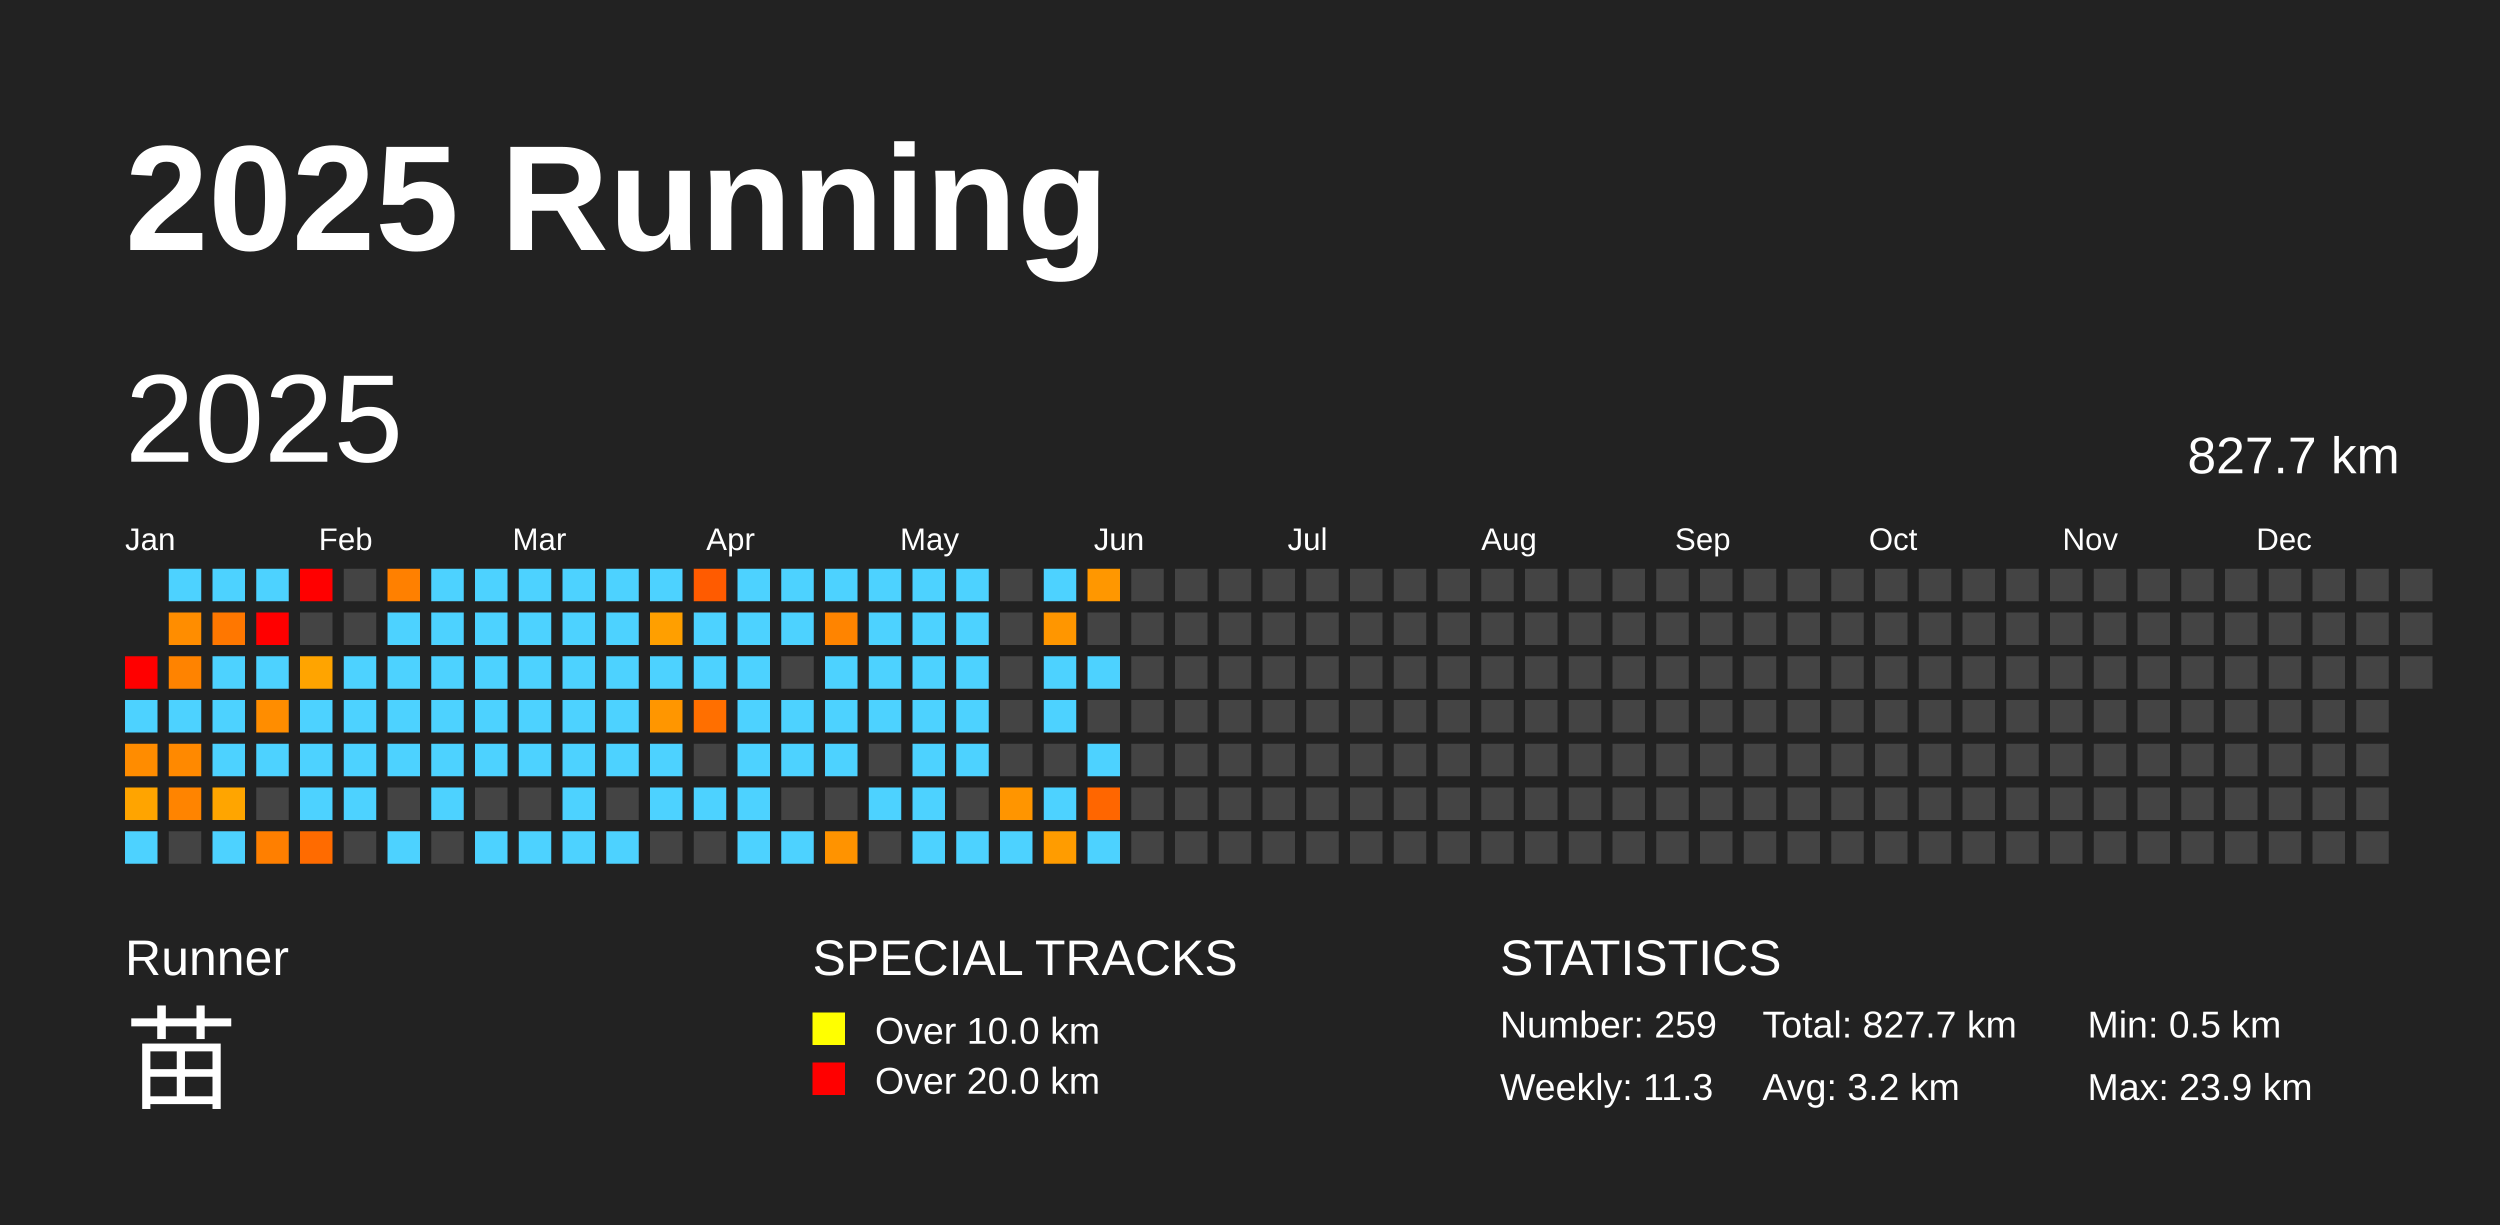
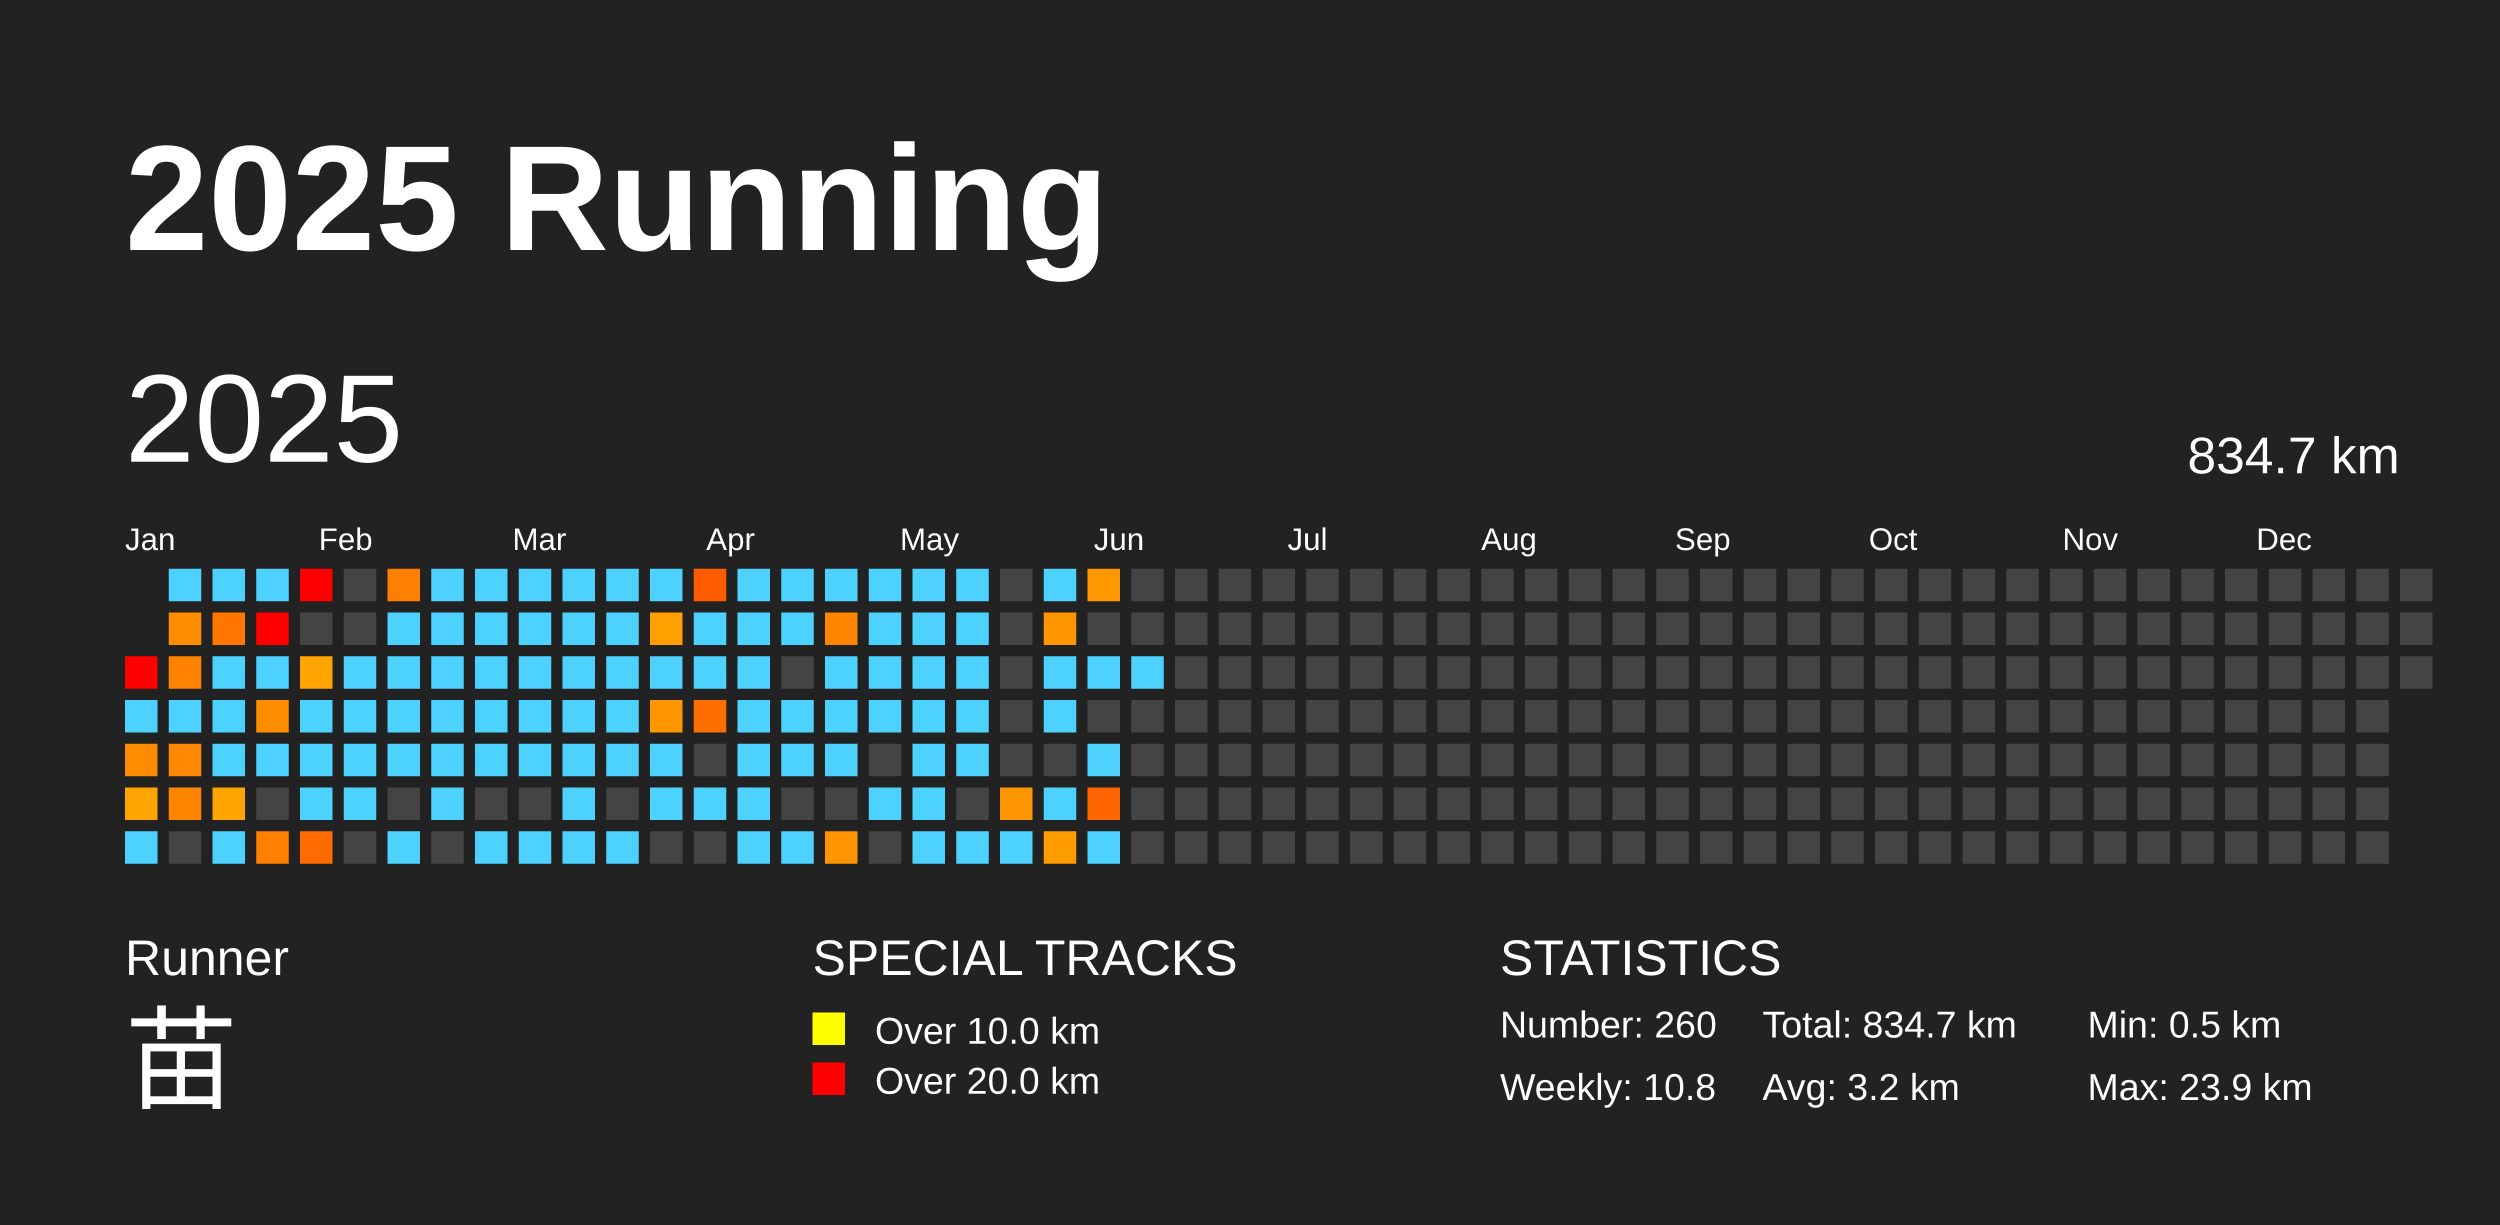
<svg xmlns="http://www.w3.org/2000/svg" baseProfile="full" height="98mm" version="1.1" viewBox="0,0,200,98" width="200mm">
  <defs />
  <rect fill="#222222" height="98" width="200" x="0" y="0" />
  <text fill="#FFFFFF" style="font-size:12px; font-family:Arial; font-weight:bold;" x="10" y="20">2025 Running</text>
  <text fill="#FFFFFF" style="font-size:4px; font-family:Arial" x="10" y="78">Runner</text>
  <text fill="#FFFFFF" style="font-size:9px; font-family:Arial" x="10" y="88">苗</text>
  <text fill="#FFFFFF" style="font-size:4px; font-family:Arial" x="65" y="78">SPECIAL TRACKS</text>
  <rect fill="yellow" height="2.6" width="2.6" x="65" y="81" />
  <text fill="#FFFFFF" style="font-size:3px; font-family:Arial" x="70" y="83.5">Over 10.0 km</text>
  <rect fill="red" height="2.6" width="2.6" x="65" y="85" />
  <text fill="#FFFFFF" style="font-size:3px; font-family:Arial" x="70" y="87.5">Over 20.0 km</text>
  <text fill="#FFFFFF" style="font-size:4px; font-family:Arial" x="120" y="78">STATISTICS</text>
-   <text fill="#FFFFFF" style="font-size:3px; font-family:Arial" x="120" y="83">Number: 259</text>
-   <text fill="#FFFFFF" style="font-size:3px; font-family:Arial" x="120" y="88">Weekly: 11.3</text>
-   <text fill="#FFFFFF" style="font-size:3px; font-family:Arial" x="141" y="83">Total: 827.7 km</text>
+   <text fill="#FFFFFF" style="font-size:3px; font-family:Arial" x="120" y="83">Number: 260</text>
+   <text fill="#FFFFFF" style="font-size:3px; font-family:Arial" x="120" y="88">Weekly: 10.8</text>
+   <text fill="#FFFFFF" style="font-size:3px; font-family:Arial" x="141" y="83">Total: 834.7 km</text>
  <text fill="#FFFFFF" style="font-size:3px; font-family:Arial" x="141" y="88">Avg: 3.2 km</text>
  <text fill="#FFFFFF" style="font-size:3px; font-family:Arial" x="167" y="83">Min: 0.5 km</text>
  <text fill="#FFFFFF" style="font-size:3px; font-family:Arial" x="167" y="88">Max: 23.9 km</text>
  <text dominant-baseline="hanging" fill="#FFFFFF" style="font-size:10.0px; font-family:Arial;" x="10" y="30">2025</text>
-   <text dominant-baseline="hanging" fill="#FFFFFF" style="font-size:4.125px; font-family:Arial;" x="175" y="35">827.7 km</text>
+   <text dominant-baseline="hanging" fill="#FFFFFF" style="font-size:4.125px; font-family:Arial;" x="175" y="35">834.7 km</text>
  <text fill="#FFFFFF" style="font-size:2.5px; font-family:Arial" x="10.0" y="44">Jan</text>
  <text fill="#FFFFFF" style="font-size:2.5px; font-family:Arial" x="25.5" y="44">Feb</text>
  <text fill="#FFFFFF" style="font-size:2.5px; font-family:Arial" x="41.0" y="44">Mar</text>
  <text fill="#FFFFFF" style="font-size:2.5px; font-family:Arial" x="56.5" y="44">Apr</text>
  <text fill="#FFFFFF" style="font-size:2.5px; font-family:Arial" x="72.0" y="44">May</text>
  <text fill="#FFFFFF" style="font-size:2.5px; font-family:Arial" x="87.5" y="44">Jun</text>
  <text fill="#FFFFFF" style="font-size:2.5px; font-family:Arial" x="103.0" y="44">Jul</text>
  <text fill="#FFFFFF" style="font-size:2.5px; font-family:Arial" x="118.5" y="44">Aug</text>
  <text fill="#FFFFFF" style="font-size:2.5px; font-family:Arial" x="134.0" y="44">Sep</text>
  <text fill="#FFFFFF" style="font-size:2.5px; font-family:Arial" x="149.5" y="44">Oct</text>
  <text fill="#FFFFFF" style="font-size:2.5px; font-family:Arial" x="165.0" y="44">Nov</text>
  <text fill="#FFFFFF" style="font-size:2.5px; font-family:Arial" x="180.5" y="44">Dec</text>
  <rect fill="red" height="2.6" width="2.6" x="10.0" y="52.5" />
  <rect fill="#4dd2ff" height="2.6" width="2.6" x="10.0" y="56.0" />
  <rect fill="#ff8c00" height="2.6" width="2.6" x="10.0" y="59.5" />
  <rect fill="#ffa400" height="2.6" width="2.6" x="10.0" y="63.0" />
  <rect fill="#4dd2ff" height="2.6" width="2.6" x="10.0" y="66.5" />
  <rect fill="#4dd2ff" height="2.6" width="2.6" x="13.5" y="45.5" />
  <rect fill="#ff8d00" height="2.6" width="2.6" x="13.5" y="49.0" />
  <rect fill="#ff8300" height="2.6" width="2.6" x="13.5" y="52.5" />
  <rect fill="#4dd2ff" height="2.6" width="2.6" x="13.5" y="56.0" />
  <rect fill="#ff8900" height="2.6" width="2.6" x="13.5" y="59.5" />
  <rect fill="#ff8400" height="2.6" width="2.6" x="13.5" y="63.0" />
  <rect fill="#444444" height="2.6" width="2.6" x="13.5" y="66.5" />
  <rect fill="#4dd2ff" height="2.6" width="2.6" x="17.0" y="45.5" />
  <rect fill="#ff7700" height="2.6" width="2.6" x="17.0" y="49.0" />
  <rect fill="#4dd2ff" height="2.6" width="2.6" x="17.0" y="52.5" />
  <rect fill="#4dd2ff" height="2.6" width="2.6" x="17.0" y="56.0" />
  <rect fill="#4dd2ff" height="2.6" width="2.6" x="17.0" y="59.5" />
  <rect fill="#ffa500" height="2.6" width="2.6" x="17.0" y="63.0" />
  <rect fill="#4dd2ff" height="2.6" width="2.6" x="17.0" y="66.5" />
  <rect fill="#4dd2ff" height="2.6" width="2.6" x="20.5" y="45.5" />
  <rect fill="red" height="2.6" width="2.6" x="20.5" y="49.0" />
  <rect fill="#4dd2ff" height="2.6" width="2.6" x="20.5" y="52.5" />
  <rect fill="#ff8d00" height="2.6" width="2.6" x="20.5" y="56.0" />
  <rect fill="#4dd2ff" height="2.6" width="2.6" x="20.5" y="59.5" />
  <rect fill="#444444" height="2.6" width="2.6" x="20.5" y="63.0" />
  <rect fill="#ff7f00" height="2.6" width="2.6" x="20.5" y="66.5" />
  <rect fill="red" height="2.6" width="2.6" x="24.0" y="45.5" />
  <rect fill="#444444" height="2.6" width="2.6" x="24.0" y="49.0" />
  <rect fill="#ffa400" height="2.6" width="2.6" x="24.0" y="52.5" />
  <rect fill="#4dd2ff" height="2.6" width="2.6" x="24.0" y="56.0" />
  <rect fill="#4dd2ff" height="2.6" width="2.6" x="24.0" y="59.5" />
  <rect fill="#4dd2ff" height="2.6" width="2.6" x="24.0" y="63.0" />
  <rect fill="#ff6b00" height="2.6" width="2.6" x="24.0" y="66.5" />
  <rect fill="#444444" height="2.6" width="2.6" x="27.5" y="45.5" />
  <rect fill="#444444" height="2.6" width="2.6" x="27.5" y="49.0" />
  <rect fill="#4dd2ff" height="2.6" width="2.6" x="27.5" y="52.5" />
  <rect fill="#4dd2ff" height="2.6" width="2.6" x="27.5" y="56.0" />
  <rect fill="#4dd2ff" height="2.6" width="2.6" x="27.5" y="59.5" />
  <rect fill="#4dd2ff" height="2.6" width="2.6" x="27.5" y="63.0" />
  <rect fill="#444444" height="2.6" width="2.6" x="27.5" y="66.5" />
  <rect fill="#ff8000" height="2.6" width="2.6" x="31.0" y="45.5" />
  <rect fill="#4dd2ff" height="2.6" width="2.6" x="31.0" y="49.0" />
  <rect fill="#4dd2ff" height="2.6" width="2.6" x="31.0" y="52.5" />
  <rect fill="#4dd2ff" height="2.6" width="2.6" x="31.0" y="56.0" />
  <rect fill="#4dd2ff" height="2.6" width="2.6" x="31.0" y="59.5" />
  <rect fill="#444444" height="2.6" width="2.6" x="31.0" y="63.0" />
  <rect fill="#4dd2ff" height="2.6" width="2.6" x="31.0" y="66.5" />
  <rect fill="#4dd2ff" height="2.6" width="2.6" x="34.5" y="45.5" />
  <rect fill="#4dd2ff" height="2.6" width="2.6" x="34.5" y="49.0" />
  <rect fill="#4dd2ff" height="2.6" width="2.6" x="34.5" y="52.5" />
  <rect fill="#4dd2ff" height="2.6" width="2.6" x="34.5" y="56.0" />
  <rect fill="#4dd2ff" height="2.6" width="2.6" x="34.5" y="59.5" />
  <rect fill="#4dd2ff" height="2.6" width="2.6" x="34.5" y="63.0" />
  <rect fill="#444444" height="2.6" width="2.6" x="34.5" y="66.5" />
  <rect fill="#4dd2ff" height="2.6" width="2.6" x="38.0" y="45.5" />
  <rect fill="#4dd2ff" height="2.6" width="2.6" x="38.0" y="49.0" />
  <rect fill="#4dd2ff" height="2.6" width="2.6" x="38.0" y="52.5" />
  <rect fill="#4dd2ff" height="2.6" width="2.6" x="38.0" y="56.0" />
  <rect fill="#4dd2ff" height="2.6" width="2.6" x="38.0" y="59.5" />
  <rect fill="#444444" height="2.6" width="2.6" x="38.0" y="63.0" />
  <rect fill="#4dd2ff" height="2.6" width="2.6" x="38.0" y="66.5" />
  <rect fill="#4dd2ff" height="2.6" width="2.6" x="41.5" y="45.5" />
  <rect fill="#4dd2ff" height="2.6" width="2.6" x="41.5" y="49.0" />
  <rect fill="#4dd2ff" height="2.6" width="2.6" x="41.5" y="52.5" />
  <rect fill="#4dd2ff" height="2.6" width="2.6" x="41.5" y="56.0" />
  <rect fill="#4dd2ff" height="2.6" width="2.6" x="41.5" y="59.5" />
  <rect fill="#444444" height="2.6" width="2.6" x="41.5" y="63.0" />
  <rect fill="#4dd2ff" height="2.6" width="2.6" x="41.5" y="66.5" />
  <rect fill="#4dd2ff" height="2.6" width="2.6" x="45.0" y="45.5" />
  <rect fill="#4dd2ff" height="2.6" width="2.6" x="45.0" y="49.0" />
  <rect fill="#4dd2ff" height="2.6" width="2.6" x="45.0" y="52.5" />
  <rect fill="#4dd2ff" height="2.6" width="2.6" x="45.0" y="56.0" />
  <rect fill="#4dd2ff" height="2.6" width="2.6" x="45.0" y="59.5" />
  <rect fill="#4dd2ff" height="2.6" width="2.6" x="45.0" y="63.0" />
  <rect fill="#4dd2ff" height="2.6" width="2.6" x="45.0" y="66.5" />
  <rect fill="#4dd2ff" height="2.6" width="2.6" x="48.5" y="45.5" />
  <rect fill="#4dd2ff" height="2.6" width="2.6" x="48.5" y="49.0" />
  <rect fill="#4dd2ff" height="2.6" width="2.6" x="48.5" y="52.5" />
  <rect fill="#4dd2ff" height="2.6" width="2.6" x="48.5" y="56.0" />
  <rect fill="#4dd2ff" height="2.6" width="2.6" x="48.5" y="59.5" />
  <rect fill="#444444" height="2.6" width="2.6" x="48.5" y="63.0" />
  <rect fill="#4dd2ff" height="2.6" width="2.6" x="48.5" y="66.5" />
  <rect fill="#4dd2ff" height="2.6" width="2.6" x="52.0" y="45.5" />
  <rect fill="#ff9f00" height="2.6" width="2.6" x="52.0" y="49.0" />
  <rect fill="#4dd2ff" height="2.6" width="2.6" x="52.0" y="52.5" />
  <rect fill="#ff9600" height="2.6" width="2.6" x="52.0" y="56.0" />
  <rect fill="#4dd2ff" height="2.6" width="2.6" x="52.0" y="59.5" />
  <rect fill="#4dd2ff" height="2.6" width="2.6" x="52.0" y="63.0" />
  <rect fill="#444444" height="2.6" width="2.6" x="52.0" y="66.5" />
  <rect fill="#ff5b00" height="2.6" width="2.6" x="55.5" y="45.5" />
  <rect fill="#4dd2ff" height="2.6" width="2.6" x="55.5" y="49.0" />
  <rect fill="#4dd2ff" height="2.6" width="2.6" x="55.5" y="52.5" />
  <rect fill="#ff6f00" height="2.6" width="2.6" x="55.5" y="56.0" />
  <rect fill="#444444" height="2.6" width="2.6" x="55.5" y="59.5" />
  <rect fill="#4dd2ff" height="2.6" width="2.6" x="55.5" y="63.0" />
  <rect fill="#444444" height="2.6" width="2.6" x="55.5" y="66.5" />
  <rect fill="#4dd2ff" height="2.6" width="2.6" x="59.0" y="45.5" />
  <rect fill="#4dd2ff" height="2.6" width="2.6" x="59.0" y="49.0" />
  <rect fill="#4dd2ff" height="2.6" width="2.6" x="59.0" y="52.5" />
  <rect fill="#4dd2ff" height="2.6" width="2.6" x="59.0" y="56.0" />
  <rect fill="#4dd2ff" height="2.6" width="2.6" x="59.0" y="59.5" />
  <rect fill="#4dd2ff" height="2.6" width="2.6" x="59.0" y="63.0" />
  <rect fill="#4dd2ff" height="2.6" width="2.6" x="59.0" y="66.5" />
  <rect fill="#4dd2ff" height="2.6" width="2.6" x="62.5" y="45.5" />
  <rect fill="#4dd2ff" height="2.6" width="2.6" x="62.5" y="49.0" />
  <rect fill="#444444" height="2.6" width="2.6" x="62.5" y="52.5" />
  <rect fill="#4dd2ff" height="2.6" width="2.6" x="62.5" y="56.0" />
  <rect fill="#4dd2ff" height="2.6" width="2.6" x="62.5" y="59.5" />
  <rect fill="#444444" height="2.6" width="2.6" x="62.5" y="63.0" />
  <rect fill="#4dd2ff" height="2.6" width="2.6" x="62.5" y="66.5" />
  <rect fill="#4dd2ff" height="2.6" width="2.6" x="66.0" y="45.5" />
  <rect fill="#ff8400" height="2.6" width="2.6" x="66.0" y="49.0" />
  <rect fill="#4dd2ff" height="2.6" width="2.6" x="66.0" y="52.5" />
  <rect fill="#4dd2ff" height="2.6" width="2.6" x="66.0" y="56.0" />
  <rect fill="#4dd2ff" height="2.6" width="2.6" x="66.0" y="59.5" />
  <rect fill="#444444" height="2.6" width="2.6" x="66.0" y="63.0" />
  <rect fill="#ff9300" height="2.6" width="2.6" x="66.0" y="66.5" />
  <rect fill="#4dd2ff" height="2.6" width="2.6" x="69.5" y="45.5" />
  <rect fill="#4dd2ff" height="2.6" width="2.6" x="69.5" y="49.0" />
  <rect fill="#4dd2ff" height="2.6" width="2.6" x="69.5" y="52.5" />
  <rect fill="#4dd2ff" height="2.6" width="2.6" x="69.5" y="56.0" />
  <rect fill="#444444" height="2.6" width="2.6" x="69.5" y="59.5" />
  <rect fill="#4dd2ff" height="2.6" width="2.6" x="69.5" y="63.0" />
  <rect fill="#444444" height="2.6" width="2.6" x="69.5" y="66.5" />
  <rect fill="#4dd2ff" height="2.6" width="2.6" x="73.0" y="45.5" />
  <rect fill="#4dd2ff" height="2.6" width="2.6" x="73.0" y="49.0" />
  <rect fill="#4dd2ff" height="2.6" width="2.6" x="73.0" y="52.5" />
  <rect fill="#4dd2ff" height="2.6" width="2.6" x="73.0" y="56.0" />
  <rect fill="#4dd2ff" height="2.6" width="2.6" x="73.0" y="59.5" />
  <rect fill="#4dd2ff" height="2.6" width="2.6" x="73.0" y="63.0" />
  <rect fill="#4dd2ff" height="2.6" width="2.6" x="73.0" y="66.5" />
  <rect fill="#4dd2ff" height="2.6" width="2.6" x="76.5" y="45.5" />
  <rect fill="#4dd2ff" height="2.6" width="2.6" x="76.5" y="49.0" />
  <rect fill="#4dd2ff" height="2.6" width="2.6" x="76.5" y="52.5" />
  <rect fill="#4dd2ff" height="2.6" width="2.6" x="76.5" y="56.0" />
  <rect fill="#4dd2ff" height="2.6" width="2.6" x="76.5" y="59.5" />
  <rect fill="#444444" height="2.6" width="2.6" x="76.5" y="63.0" />
  <rect fill="#4dd2ff" height="2.6" width="2.6" x="76.5" y="66.5" />
  <rect fill="#444444" height="2.6" width="2.6" x="80.0" y="45.5" />
  <rect fill="#444444" height="2.6" width="2.6" x="80.0" y="49.0" />
  <rect fill="#444444" height="2.6" width="2.6" x="80.0" y="52.5" />
  <rect fill="#444444" height="2.6" width="2.6" x="80.0" y="56.0" />
  <rect fill="#444444" height="2.6" width="2.6" x="80.0" y="59.5" />
  <rect fill="#ff9500" height="2.6" width="2.6" x="80.0" y="63.0" />
  <rect fill="#4dd2ff" height="2.6" width="2.6" x="80.0" y="66.5" />
  <rect fill="#4dd2ff" height="2.6" width="2.6" x="83.5" y="45.5" />
  <rect fill="#ff9600" height="2.6" width="2.6" x="83.5" y="49.0" />
  <rect fill="#4dd2ff" height="2.6" width="2.6" x="83.5" y="52.5" />
  <rect fill="#4dd2ff" height="2.6" width="2.6" x="83.5" y="56.0" />
  <rect fill="#444444" height="2.6" width="2.6" x="83.5" y="59.5" />
  <rect fill="#4dd2ff" height="2.6" width="2.6" x="83.5" y="63.0" />
  <rect fill="#ff9c00" height="2.6" width="2.6" x="83.5" y="66.5" />
  <rect fill="#ff9700" height="2.6" width="2.6" x="87.0" y="45.5" />
  <rect fill="#444444" height="2.6" width="2.6" x="87.0" y="49.0" />
  <rect fill="#4dd2ff" height="2.6" width="2.6" x="87.0" y="52.5" />
  <rect fill="#444444" height="2.6" width="2.6" x="87.0" y="56.0" />
  <rect fill="#4dd2ff" height="2.6" width="2.6" x="87.0" y="59.5" />
  <rect fill="#ff6600" height="2.6" width="2.6" x="87.0" y="63.0" />
  <rect fill="#4dd2ff" height="2.6" width="2.6" x="87.0" y="66.5" />
  <rect fill="#444444" height="2.6" width="2.6" x="90.5" y="45.5" />
  <rect fill="#444444" height="2.6" width="2.6" x="90.5" y="49.0" />
-   <rect fill="#444444" height="2.6" width="2.6" x="90.5" y="52.5" />
+   <rect fill="#4dd2ff" height="2.6" width="2.6" x="90.5" y="52.5" />
  <rect fill="#444444" height="2.6" width="2.6" x="90.5" y="56.0" />
  <rect fill="#444444" height="2.6" width="2.6" x="90.5" y="59.5" />
  <rect fill="#444444" height="2.6" width="2.6" x="90.5" y="63.0" />
  <rect fill="#444444" height="2.6" width="2.6" x="90.5" y="66.5" />
  <rect fill="#444444" height="2.6" width="2.6" x="94.0" y="45.5" />
  <rect fill="#444444" height="2.6" width="2.6" x="94.0" y="49.0" />
  <rect fill="#444444" height="2.6" width="2.6" x="94.0" y="52.5" />
  <rect fill="#444444" height="2.6" width="2.6" x="94.0" y="56.0" />
  <rect fill="#444444" height="2.6" width="2.6" x="94.0" y="59.5" />
  <rect fill="#444444" height="2.6" width="2.6" x="94.0" y="63.0" />
  <rect fill="#444444" height="2.6" width="2.6" x="94.0" y="66.5" />
  <rect fill="#444444" height="2.6" width="2.6" x="97.5" y="45.5" />
  <rect fill="#444444" height="2.6" width="2.6" x="97.5" y="49.0" />
  <rect fill="#444444" height="2.6" width="2.6" x="97.5" y="52.5" />
  <rect fill="#444444" height="2.6" width="2.6" x="97.5" y="56.0" />
  <rect fill="#444444" height="2.6" width="2.6" x="97.5" y="59.5" />
  <rect fill="#444444" height="2.6" width="2.6" x="97.5" y="63.0" />
  <rect fill="#444444" height="2.6" width="2.6" x="97.5" y="66.5" />
  <rect fill="#444444" height="2.6" width="2.6" x="101.0" y="45.5" />
  <rect fill="#444444" height="2.6" width="2.6" x="101.0" y="49.0" />
  <rect fill="#444444" height="2.6" width="2.6" x="101.0" y="52.5" />
  <rect fill="#444444" height="2.6" width="2.6" x="101.0" y="56.0" />
  <rect fill="#444444" height="2.6" width="2.6" x="101.0" y="59.5" />
  <rect fill="#444444" height="2.6" width="2.6" x="101.0" y="63.0" />
  <rect fill="#444444" height="2.6" width="2.6" x="101.0" y="66.5" />
  <rect fill="#444444" height="2.6" width="2.6" x="104.5" y="45.5" />
  <rect fill="#444444" height="2.6" width="2.6" x="104.5" y="49.0" />
  <rect fill="#444444" height="2.6" width="2.6" x="104.5" y="52.5" />
  <rect fill="#444444" height="2.6" width="2.6" x="104.5" y="56.0" />
  <rect fill="#444444" height="2.6" width="2.6" x="104.5" y="59.5" />
  <rect fill="#444444" height="2.6" width="2.6" x="104.5" y="63.0" />
  <rect fill="#444444" height="2.6" width="2.6" x="104.5" y="66.5" />
  <rect fill="#444444" height="2.6" width="2.6" x="108.0" y="45.5" />
  <rect fill="#444444" height="2.6" width="2.6" x="108.0" y="49.0" />
  <rect fill="#444444" height="2.6" width="2.6" x="108.0" y="52.5" />
  <rect fill="#444444" height="2.6" width="2.6" x="108.0" y="56.0" />
  <rect fill="#444444" height="2.6" width="2.6" x="108.0" y="59.5" />
  <rect fill="#444444" height="2.6" width="2.6" x="108.0" y="63.0" />
  <rect fill="#444444" height="2.6" width="2.6" x="108.0" y="66.5" />
  <rect fill="#444444" height="2.6" width="2.6" x="111.5" y="45.5" />
  <rect fill="#444444" height="2.6" width="2.6" x="111.5" y="49.0" />
  <rect fill="#444444" height="2.6" width="2.6" x="111.5" y="52.5" />
  <rect fill="#444444" height="2.6" width="2.6" x="111.5" y="56.0" />
  <rect fill="#444444" height="2.6" width="2.6" x="111.5" y="59.5" />
  <rect fill="#444444" height="2.6" width="2.6" x="111.5" y="63.0" />
  <rect fill="#444444" height="2.6" width="2.6" x="111.5" y="66.5" />
  <rect fill="#444444" height="2.6" width="2.6" x="115.0" y="45.5" />
  <rect fill="#444444" height="2.6" width="2.6" x="115.0" y="49.0" />
  <rect fill="#444444" height="2.6" width="2.6" x="115.0" y="52.5" />
  <rect fill="#444444" height="2.6" width="2.6" x="115.0" y="56.0" />
  <rect fill="#444444" height="2.6" width="2.6" x="115.0" y="59.5" />
  <rect fill="#444444" height="2.6" width="2.6" x="115.0" y="63.0" />
  <rect fill="#444444" height="2.6" width="2.6" x="115.0" y="66.5" />
  <rect fill="#444444" height="2.6" width="2.6" x="118.5" y="45.5" />
  <rect fill="#444444" height="2.6" width="2.6" x="118.5" y="49.0" />
  <rect fill="#444444" height="2.6" width="2.6" x="118.5" y="52.5" />
  <rect fill="#444444" height="2.6" width="2.6" x="118.5" y="56.0" />
  <rect fill="#444444" height="2.6" width="2.6" x="118.5" y="59.5" />
  <rect fill="#444444" height="2.6" width="2.6" x="118.5" y="63.0" />
  <rect fill="#444444" height="2.6" width="2.6" x="118.5" y="66.5" />
  <rect fill="#444444" height="2.6" width="2.6" x="122.0" y="45.5" />
  <rect fill="#444444" height="2.6" width="2.6" x="122.0" y="49.0" />
  <rect fill="#444444" height="2.6" width="2.6" x="122.0" y="52.5" />
  <rect fill="#444444" height="2.6" width="2.6" x="122.0" y="56.0" />
  <rect fill="#444444" height="2.6" width="2.6" x="122.0" y="59.5" />
  <rect fill="#444444" height="2.6" width="2.6" x="122.0" y="63.0" />
  <rect fill="#444444" height="2.6" width="2.6" x="122.0" y="66.5" />
  <rect fill="#444444" height="2.6" width="2.6" x="125.5" y="45.5" />
  <rect fill="#444444" height="2.6" width="2.6" x="125.5" y="49.0" />
  <rect fill="#444444" height="2.6" width="2.6" x="125.5" y="52.5" />
  <rect fill="#444444" height="2.6" width="2.6" x="125.5" y="56.0" />
  <rect fill="#444444" height="2.6" width="2.6" x="125.5" y="59.5" />
  <rect fill="#444444" height="2.6" width="2.6" x="125.5" y="63.0" />
  <rect fill="#444444" height="2.6" width="2.6" x="125.5" y="66.5" />
  <rect fill="#444444" height="2.6" width="2.6" x="129.0" y="45.5" />
  <rect fill="#444444" height="2.6" width="2.6" x="129.0" y="49.0" />
  <rect fill="#444444" height="2.6" width="2.6" x="129.0" y="52.5" />
  <rect fill="#444444" height="2.6" width="2.6" x="129.0" y="56.0" />
  <rect fill="#444444" height="2.6" width="2.6" x="129.0" y="59.5" />
  <rect fill="#444444" height="2.6" width="2.6" x="129.0" y="63.0" />
  <rect fill="#444444" height="2.6" width="2.6" x="129.0" y="66.5" />
  <rect fill="#444444" height="2.6" width="2.6" x="132.5" y="45.5" />
  <rect fill="#444444" height="2.6" width="2.6" x="132.5" y="49.0" />
  <rect fill="#444444" height="2.6" width="2.6" x="132.5" y="52.5" />
  <rect fill="#444444" height="2.6" width="2.6" x="132.5" y="56.0" />
  <rect fill="#444444" height="2.6" width="2.6" x="132.5" y="59.5" />
  <rect fill="#444444" height="2.6" width="2.6" x="132.5" y="63.0" />
  <rect fill="#444444" height="2.6" width="2.6" x="132.5" y="66.5" />
  <rect fill="#444444" height="2.6" width="2.6" x="136.0" y="45.5" />
  <rect fill="#444444" height="2.6" width="2.6" x="136.0" y="49.0" />
  <rect fill="#444444" height="2.6" width="2.6" x="136.0" y="52.5" />
  <rect fill="#444444" height="2.6" width="2.6" x="136.0" y="56.0" />
  <rect fill="#444444" height="2.6" width="2.6" x="136.0" y="59.5" />
  <rect fill="#444444" height="2.6" width="2.6" x="136.0" y="63.0" />
  <rect fill="#444444" height="2.6" width="2.6" x="136.0" y="66.5" />
  <rect fill="#444444" height="2.6" width="2.6" x="139.5" y="45.5" />
  <rect fill="#444444" height="2.6" width="2.6" x="139.5" y="49.0" />
  <rect fill="#444444" height="2.6" width="2.6" x="139.5" y="52.5" />
  <rect fill="#444444" height="2.6" width="2.6" x="139.5" y="56.0" />
  <rect fill="#444444" height="2.6" width="2.6" x="139.5" y="59.5" />
  <rect fill="#444444" height="2.6" width="2.6" x="139.5" y="63.0" />
  <rect fill="#444444" height="2.6" width="2.6" x="139.5" y="66.5" />
  <rect fill="#444444" height="2.6" width="2.6" x="143.0" y="45.5" />
  <rect fill="#444444" height="2.6" width="2.6" x="143.0" y="49.0" />
  <rect fill="#444444" height="2.6" width="2.6" x="143.0" y="52.5" />
  <rect fill="#444444" height="2.6" width="2.6" x="143.0" y="56.0" />
  <rect fill="#444444" height="2.6" width="2.6" x="143.0" y="59.5" />
  <rect fill="#444444" height="2.6" width="2.6" x="143.0" y="63.0" />
  <rect fill="#444444" height="2.6" width="2.6" x="143.0" y="66.5" />
  <rect fill="#444444" height="2.6" width="2.6" x="146.5" y="45.5" />
  <rect fill="#444444" height="2.6" width="2.6" x="146.5" y="49.0" />
  <rect fill="#444444" height="2.6" width="2.6" x="146.5" y="52.5" />
  <rect fill="#444444" height="2.6" width="2.6" x="146.5" y="56.0" />
  <rect fill="#444444" height="2.6" width="2.6" x="146.5" y="59.5" />
  <rect fill="#444444" height="2.6" width="2.6" x="146.5" y="63.0" />
  <rect fill="#444444" height="2.6" width="2.6" x="146.5" y="66.5" />
  <rect fill="#444444" height="2.6" width="2.6" x="150.0" y="45.5" />
  <rect fill="#444444" height="2.6" width="2.6" x="150.0" y="49.0" />
  <rect fill="#444444" height="2.6" width="2.6" x="150.0" y="52.5" />
  <rect fill="#444444" height="2.6" width="2.6" x="150.0" y="56.0" />
  <rect fill="#444444" height="2.6" width="2.6" x="150.0" y="59.5" />
  <rect fill="#444444" height="2.6" width="2.6" x="150.0" y="63.0" />
  <rect fill="#444444" height="2.6" width="2.6" x="150.0" y="66.5" />
  <rect fill="#444444" height="2.6" width="2.6" x="153.5" y="45.5" />
  <rect fill="#444444" height="2.6" width="2.6" x="153.5" y="49.0" />
  <rect fill="#444444" height="2.6" width="2.6" x="153.5" y="52.5" />
  <rect fill="#444444" height="2.6" width="2.6" x="153.5" y="56.0" />
  <rect fill="#444444" height="2.6" width="2.6" x="153.5" y="59.5" />
  <rect fill="#444444" height="2.6" width="2.6" x="153.5" y="63.0" />
  <rect fill="#444444" height="2.6" width="2.6" x="153.5" y="66.5" />
  <rect fill="#444444" height="2.6" width="2.6" x="157.0" y="45.5" />
  <rect fill="#444444" height="2.6" width="2.6" x="157.0" y="49.0" />
  <rect fill="#444444" height="2.6" width="2.6" x="157.0" y="52.5" />
  <rect fill="#444444" height="2.6" width="2.6" x="157.0" y="56.0" />
  <rect fill="#444444" height="2.6" width="2.6" x="157.0" y="59.5" />
  <rect fill="#444444" height="2.6" width="2.6" x="157.0" y="63.0" />
  <rect fill="#444444" height="2.6" width="2.6" x="157.0" y="66.5" />
  <rect fill="#444444" height="2.6" width="2.6" x="160.5" y="45.5" />
  <rect fill="#444444" height="2.6" width="2.6" x="160.5" y="49.0" />
  <rect fill="#444444" height="2.6" width="2.6" x="160.5" y="52.5" />
  <rect fill="#444444" height="2.6" width="2.6" x="160.5" y="56.0" />
  <rect fill="#444444" height="2.6" width="2.6" x="160.5" y="59.5" />
  <rect fill="#444444" height="2.6" width="2.6" x="160.5" y="63.0" />
  <rect fill="#444444" height="2.6" width="2.6" x="160.5" y="66.5" />
  <rect fill="#444444" height="2.6" width="2.6" x="164.0" y="45.5" />
  <rect fill="#444444" height="2.6" width="2.6" x="164.0" y="49.0" />
  <rect fill="#444444" height="2.6" width="2.6" x="164.0" y="52.5" />
  <rect fill="#444444" height="2.6" width="2.6" x="164.0" y="56.0" />
  <rect fill="#444444" height="2.6" width="2.6" x="164.0" y="59.5" />
  <rect fill="#444444" height="2.6" width="2.6" x="164.0" y="63.0" />
  <rect fill="#444444" height="2.6" width="2.6" x="164.0" y="66.5" />
  <rect fill="#444444" height="2.6" width="2.6" x="167.5" y="45.5" />
  <rect fill="#444444" height="2.6" width="2.6" x="167.5" y="49.0" />
  <rect fill="#444444" height="2.6" width="2.6" x="167.5" y="52.5" />
  <rect fill="#444444" height="2.6" width="2.6" x="167.5" y="56.0" />
  <rect fill="#444444" height="2.6" width="2.6" x="167.5" y="59.5" />
  <rect fill="#444444" height="2.6" width="2.6" x="167.5" y="63.0" />
  <rect fill="#444444" height="2.6" width="2.6" x="167.5" y="66.5" />
  <rect fill="#444444" height="2.6" width="2.6" x="171.0" y="45.5" />
  <rect fill="#444444" height="2.6" width="2.6" x="171.0" y="49.0" />
  <rect fill="#444444" height="2.6" width="2.6" x="171.0" y="52.5" />
  <rect fill="#444444" height="2.6" width="2.6" x="171.0" y="56.0" />
  <rect fill="#444444" height="2.6" width="2.6" x="171.0" y="59.5" />
  <rect fill="#444444" height="2.6" width="2.6" x="171.0" y="63.0" />
  <rect fill="#444444" height="2.6" width="2.6" x="171.0" y="66.5" />
  <rect fill="#444444" height="2.6" width="2.6" x="174.5" y="45.5" />
  <rect fill="#444444" height="2.6" width="2.6" x="174.5" y="49.0" />
  <rect fill="#444444" height="2.6" width="2.6" x="174.5" y="52.5" />
  <rect fill="#444444" height="2.6" width="2.6" x="174.5" y="56.0" />
  <rect fill="#444444" height="2.6" width="2.6" x="174.5" y="59.5" />
  <rect fill="#444444" height="2.6" width="2.6" x="174.5" y="63.0" />
  <rect fill="#444444" height="2.6" width="2.6" x="174.5" y="66.5" />
  <rect fill="#444444" height="2.6" width="2.6" x="178.0" y="45.5" />
  <rect fill="#444444" height="2.6" width="2.6" x="178.0" y="49.0" />
  <rect fill="#444444" height="2.6" width="2.6" x="178.0" y="52.5" />
  <rect fill="#444444" height="2.6" width="2.6" x="178.0" y="56.0" />
  <rect fill="#444444" height="2.6" width="2.6" x="178.0" y="59.5" />
  <rect fill="#444444" height="2.6" width="2.6" x="178.0" y="63.0" />
  <rect fill="#444444" height="2.6" width="2.6" x="178.0" y="66.5" />
  <rect fill="#444444" height="2.6" width="2.6" x="181.5" y="45.5" />
  <rect fill="#444444" height="2.6" width="2.6" x="181.5" y="49.0" />
  <rect fill="#444444" height="2.6" width="2.6" x="181.5" y="52.5" />
  <rect fill="#444444" height="2.6" width="2.6" x="181.5" y="56.0" />
  <rect fill="#444444" height="2.6" width="2.6" x="181.5" y="59.5" />
  <rect fill="#444444" height="2.6" width="2.6" x="181.5" y="63.0" />
  <rect fill="#444444" height="2.6" width="2.6" x="181.5" y="66.5" />
  <rect fill="#444444" height="2.6" width="2.6" x="185.0" y="45.5" />
  <rect fill="#444444" height="2.6" width="2.6" x="185.0" y="49.0" />
  <rect fill="#444444" height="2.6" width="2.6" x="185.0" y="52.5" />
  <rect fill="#444444" height="2.6" width="2.6" x="185.0" y="56.0" />
  <rect fill="#444444" height="2.6" width="2.6" x="185.0" y="59.5" />
  <rect fill="#444444" height="2.6" width="2.6" x="185.0" y="63.0" />
  <rect fill="#444444" height="2.6" width="2.6" x="185.0" y="66.5" />
  <rect fill="#444444" height="2.6" width="2.6" x="188.5" y="45.5" />
  <rect fill="#444444" height="2.6" width="2.6" x="188.5" y="49.0" />
  <rect fill="#444444" height="2.6" width="2.6" x="188.5" y="52.5" />
  <rect fill="#444444" height="2.6" width="2.6" x="188.5" y="56.0" />
  <rect fill="#444444" height="2.6" width="2.6" x="188.5" y="59.5" />
  <rect fill="#444444" height="2.6" width="2.6" x="188.5" y="63.0" />
  <rect fill="#444444" height="2.6" width="2.6" x="188.5" y="66.5" />
  <rect fill="#444444" height="2.6" width="2.6" x="192.0" y="45.5" />
  <rect fill="#444444" height="2.6" width="2.6" x="192.0" y="49.0" />
  <rect fill="#444444" height="2.6" width="2.6" x="192.0" y="52.5" />
</svg>
